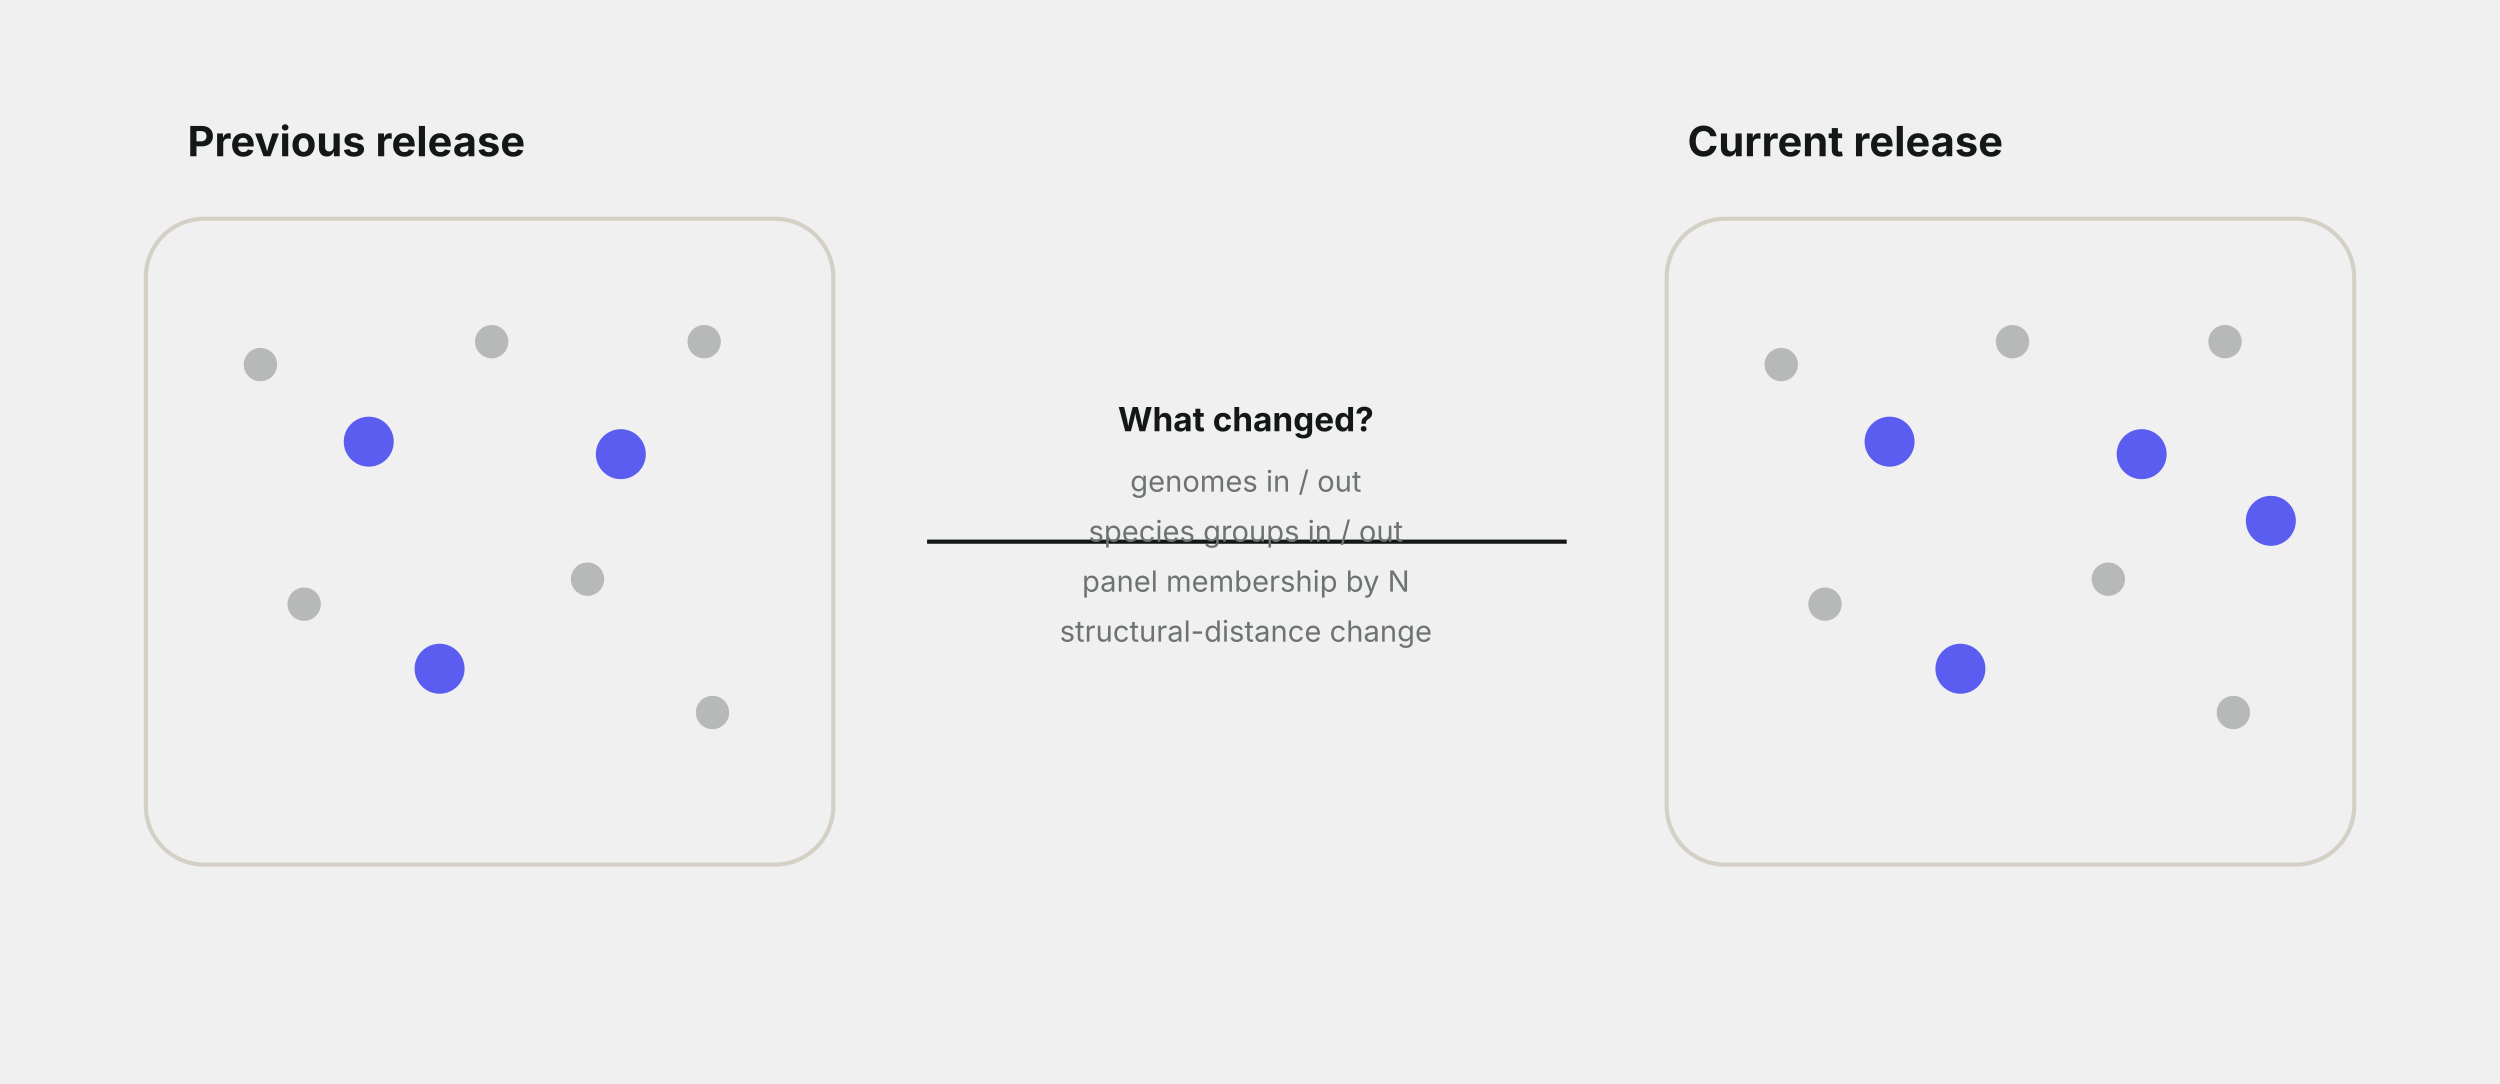
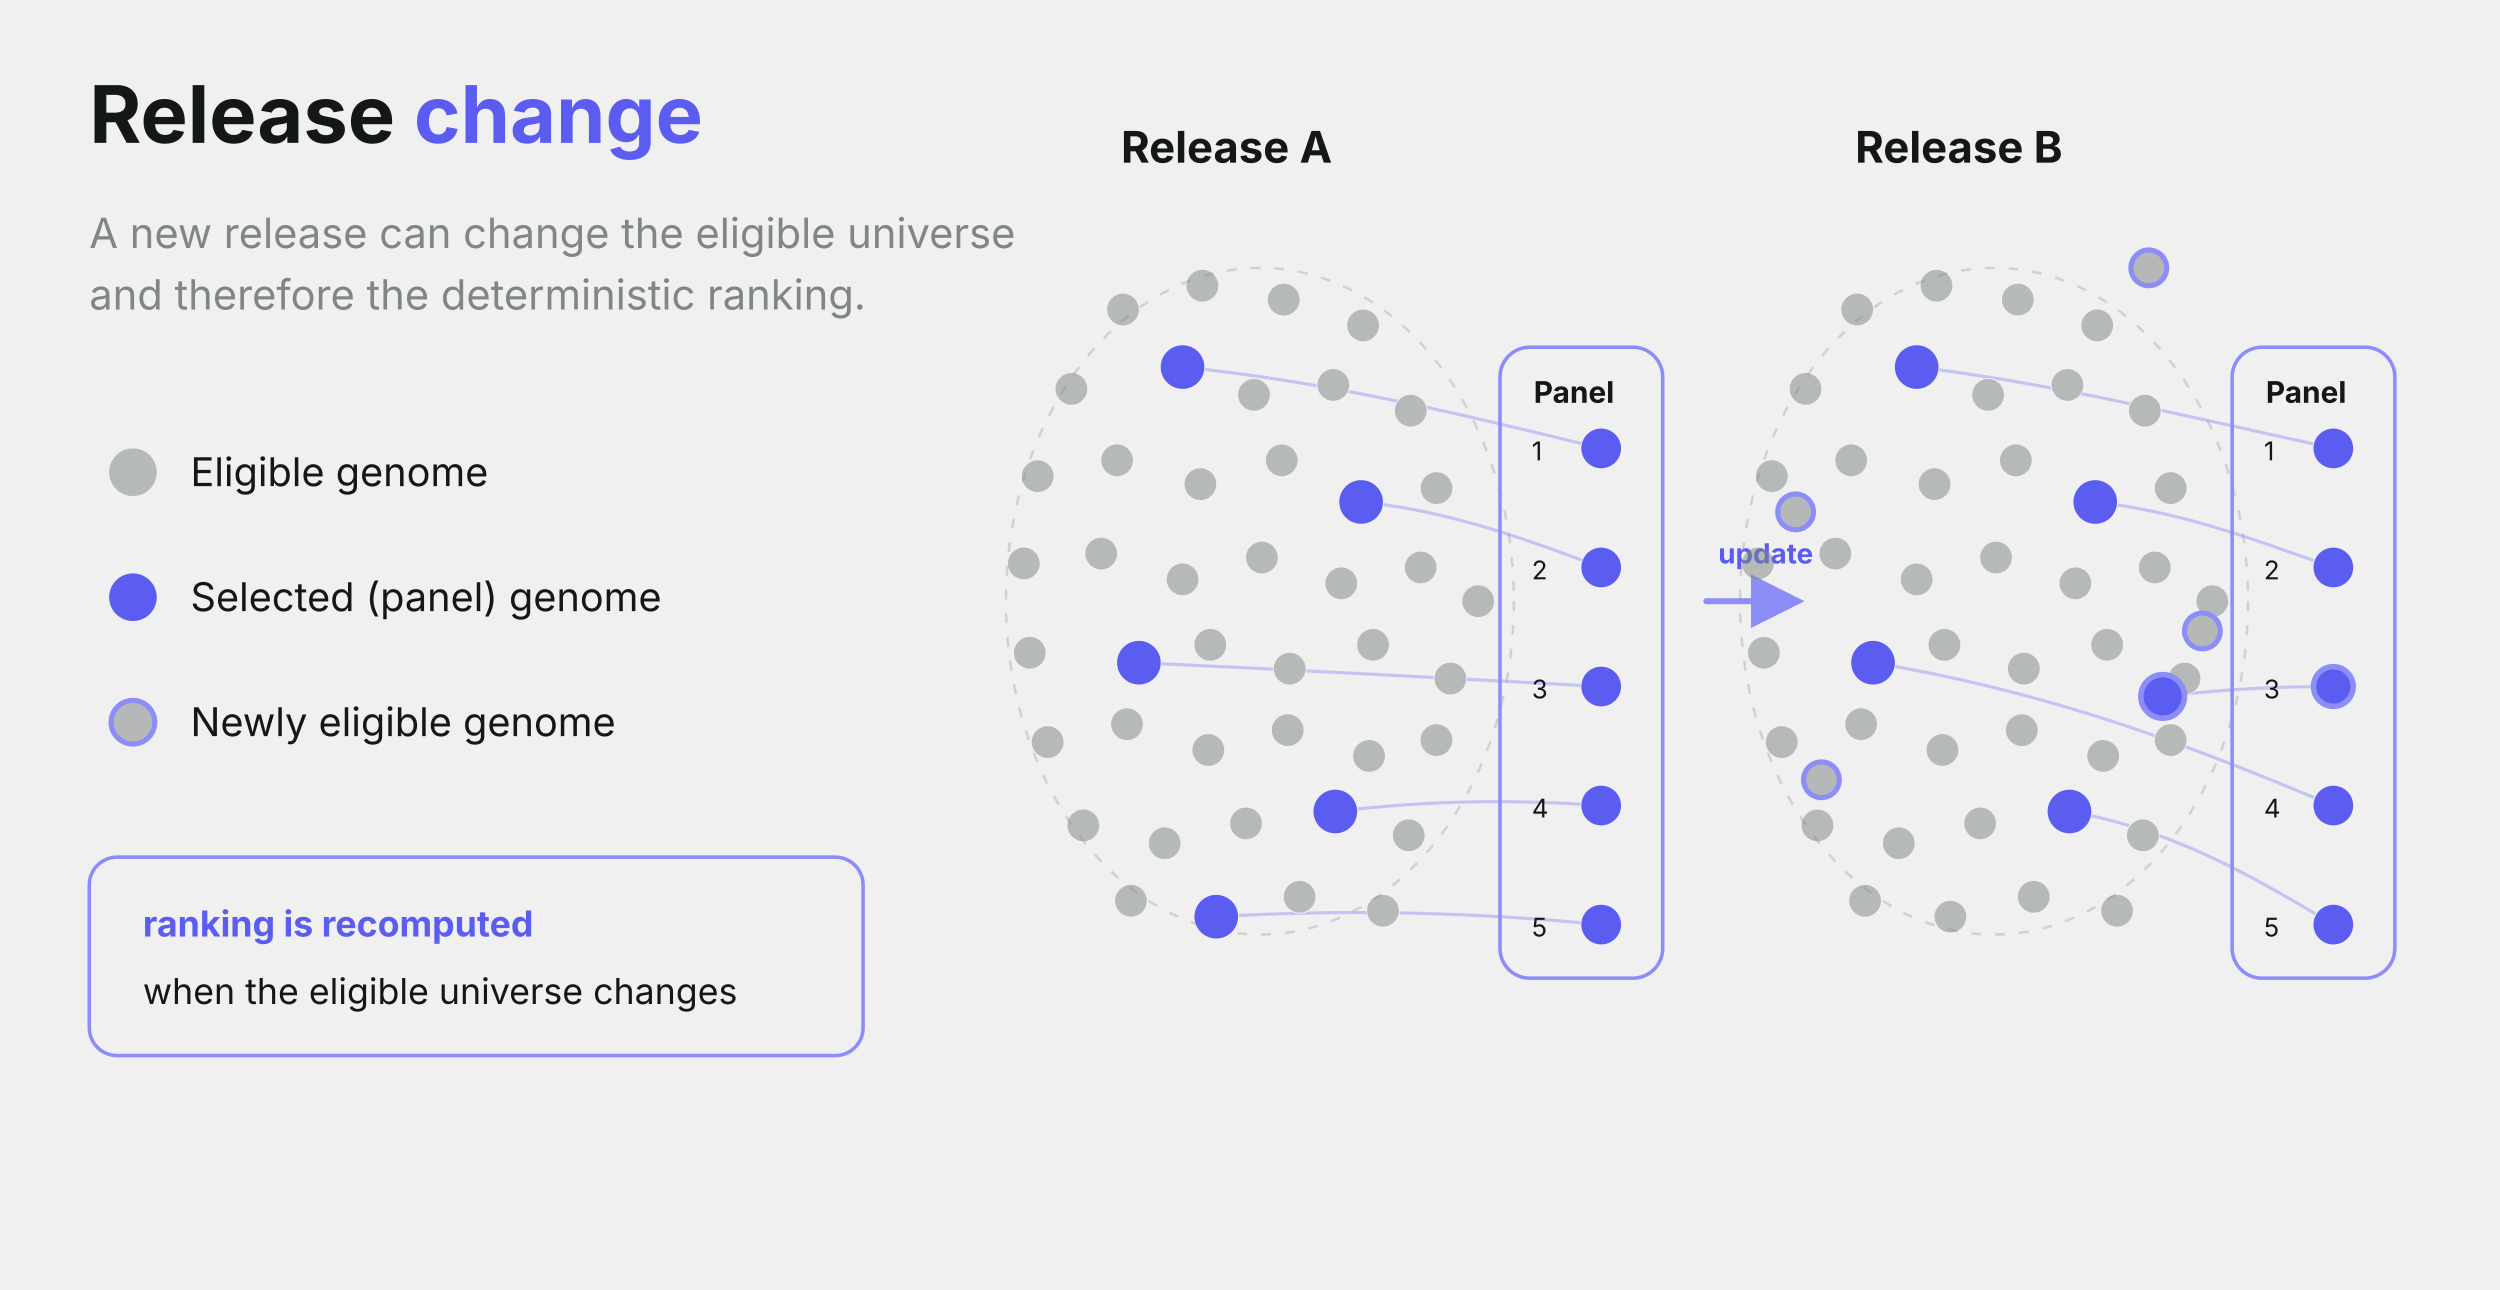
- <svg xmlns="http://www.w3.org/2000/svg" viewBox="0 0 1200 520" role="img" aria-labelledby="title desc">
-   <g font-family="Inter,Segoe UI,sans-serif">
-     <text x="90" y="75" fill="#141717" font-size="20" font-weight="700">
-       Previous release
+ <svg xmlns="http://www.w3.org/2000/svg" viewBox="0 0 1260 650" role="img" aria-labelledby="title desc">
+   <defs>
+     <style>
+       .primary {
+         fill: #141717;
+         font-family: Inter, "Segoe UI", sans-serif;
+       }
+ 
+       .secondary {
+         fill: #7f8683;
+         font-family: Inter, "Segoe UI", sans-serif;
+       }
+ 
+       .eligible {
+         fill: #7f8683;
+         opacity: .52;
+       }
+ 
+       .selected {
+         fill: #5b5cf0;
+       }
+ 
+       .new-eligible {
+         fill: #7f8683;
+         fill-opacity: .52;
+         stroke: #8d8df8;
+         stroke-width: 2.6;
+       }
+ 
+       .new-selected {
+         fill: #5b5cf0;
+         stroke: #8d8df8;
+         stroke-width: 2.8;
+       }
+ 
+       .guide {
+         fill: none;
+         stroke: #8d8df8;
+         stroke-width: 1.6;
+         stroke-linecap: round;
+         opacity: .45;
+       }
+ 
+       .boundary {
+         fill: none;
+         stroke: #7f8683;
+         stroke-width: 1.3;
+         stroke-dasharray: 5 7;
+         opacity: .28;
+       }
+ 
+       .panel-box {
+         fill: none;
+         stroke: #8d8df8;
+         stroke-width: 1.8;
+       }
+     </style>
+     <marker id="arrowhead" markerWidth="9" markerHeight="9" refX="7.5" refY="4.5" orient="auto">
+       <path d="M0 0 L9 4.5 L0 9 Z" fill="#8d8df8" />
+     </marker>
+     <mask id="hide-lines-under-points" maskUnits="userSpaceOnUse" maskContentUnits="userSpaceOnUse" x="0" y="0" width="1260" height="650" style="mask-type:luminance">
+       <rect x="0" y="0" width="1260" height="650" fill="white" />
+       <g fill="black">
+         <circle cx="566" cy="156" r="8.5" />
+         <circle cx="606" cy="144" r="8.5" />
+         <circle cx="647" cy="151" r="8.5" />
+         <circle cx="687" cy="164" r="8.5" />
+         <circle cx="540" cy="196" r="8.5" />
+         <circle cx="596" cy="185" r="11.5" />
+         <circle cx="632" cy="199" r="8.5" />
+         <circle cx="672" cy="194" r="8.5" />
+         <circle cx="711" cy="207" r="8.5" />
+         <circle cx="523" cy="240" r="8.5" />
+         <circle cx="563" cy="232" r="8.5" />
+         <circle cx="605" cy="244" r="8.5" />
+         <circle cx="646" cy="232" r="8.5" />
+         <circle cx="686" cy="253" r="11.5" />
+         <circle cx="724" cy="246" r="8.5" />
+         <circle cx="516" cy="284" r="8.5" />
+         <circle cx="555" cy="279" r="8.5" />
+         <circle cx="596" cy="292" r="8.5" />
+         <circle cx="636" cy="281" r="8.5" />
+         <circle cx="676" cy="294" r="8.5" />
+         <circle cx="716" cy="286" r="8.5" />
+         <circle cx="745" cy="303" r="8.5" />
+         <circle cx="519" cy="329" r="8.5" />
+         <circle cx="574" cy="334" r="11.5" />
+         <circle cx="610" cy="325" r="8.5" />
+         <circle cx="650" cy="337" r="8.5" />
+         <circle cx="692" cy="325" r="8.5" />
+         <circle cx="731" cy="342" r="8.5" />
+         <circle cx="528" cy="374" r="8.5" />
+         <circle cx="568" cy="365" r="8.5" />
+         <circle cx="609" cy="378" r="8.5" />
+         <circle cx="649" cy="368" r="8.5" />
+         <circle cx="690" cy="381" r="8.5" />
+         <circle cx="724" cy="373" r="8.5" />
+         <circle cx="546" cy="416" r="8.5" />
+         <circle cx="587" cy="425" r="8.5" />
+         <circle cx="628" cy="415" r="8.5" />
+         <circle cx="673" cy="409" r="11.5" />
+         <circle cx="710" cy="421" r="8.5" />
+         <circle cx="570" cy="454" r="8.5" />
+         <circle cx="613" cy="462" r="11.5" />
+         <circle cx="655" cy="452" r="8.5" />
+         <circle cx="697" cy="459" r="8.5" />
+         <circle cx="807" cy="226" r="10.5" />
+         <circle cx="807" cy="286" r="10.5" />
+         <circle cx="807" cy="346" r="10.5" />
+         <circle cx="807" cy="406" r="10.5" />
+         <circle cx="807" cy="466" r="10.5" />
+         <circle cx="936" cy="156" r="8.5" />
+         <circle cx="976" cy="144" r="8.5" />
+         <circle cx="1017" cy="151" r="8.5" />
+         <circle cx="1057" cy="164" r="8.5" />
+         <circle cx="910" cy="196" r="8.5" />
+         <circle cx="966" cy="185" r="11.5" />
+         <circle cx="1002" cy="199" r="8.5" />
+         <circle cx="1042" cy="194" r="8.5" />
+         <circle cx="1081" cy="207" r="8.5" />
+         <circle cx="893" cy="240" r="8.5" />
+         <circle cx="933" cy="232" r="8.5" />
+         <circle cx="975" cy="244" r="8.5" />
+         <circle cx="1016" cy="232" r="8.5" />
+         <circle cx="1056" cy="253" r="11.5" />
+         <circle cx="1094" cy="246" r="8.5" />
+         <circle cx="886" cy="284" r="8.5" />
+         <circle cx="925" cy="279" r="8.5" />
+         <circle cx="966" cy="292" r="8.5" />
+         <circle cx="1006" cy="281" r="8.5" />
+         <circle cx="1046" cy="294" r="8.5" />
+         <circle cx="1086" cy="286" r="8.5" />
+         <circle cx="1115" cy="303" r="8.5" />
+         <circle cx="889" cy="329" r="8.5" />
+         <circle cx="944" cy="334" r="11.5" />
+         <circle cx="980" cy="325" r="8.5" />
+         <circle cx="1020" cy="337" r="8.5" />
+         <circle cx="1062" cy="325" r="8.5" />
+         <circle cx="1101" cy="342" r="8.5" />
+         <circle cx="898" cy="374" r="8.5" />
+         <circle cx="938" cy="365" r="8.5" />
+         <circle cx="979" cy="378" r="8.5" />
+         <circle cx="1019" cy="368" r="8.5" />
+         <circle cx="1060" cy="381" r="8.5" />
+         <circle cx="1094" cy="373" r="8.5" />
+         <circle cx="916" cy="416" r="8.5" />
+         <circle cx="957" cy="425" r="8.5" />
+         <circle cx="998" cy="415" r="8.5" />
+         <circle cx="1043" cy="409" r="11.5" />
+         <circle cx="1080" cy="421" r="8.5" />
+         <circle cx="940" cy="454" r="8.5" />
+         <circle cx="983" cy="462" r="8.5" />
+         <circle cx="1025" cy="452" r="8.5" />
+         <circle cx="1067" cy="459" r="8.5" />
+         <circle cx="1083" cy="135" r="10" />
+         <circle cx="905" cy="258" r="10" />
+         <circle cx="1110" cy="318" r="10" />
+         <circle cx="918" cy="393" r="10" />
+         <circle cx="1090" cy="351" r="12" />
+         <circle cx="1176" cy="226" r="10.5" />
+         <circle cx="1176" cy="286" r="10.5" />
+         <circle cx="1176" cy="346" r="11.5" />
+         <circle cx="1176" cy="406" r="10.5" />
+         <circle cx="1176" cy="466" r="10.5" />
+       </g>
+     </mask>
+   </defs>
+   <text x="45" y="72" class="primary" font-size="40" font-weight="700">
+     Release
+     <tspan fill="#5b5cf0"> change</tspan>
+   </text>
+   <text x="45" y="125" class="secondary" font-size="21">
+     A new release can change the eligible universe
+   </text>
+   <text x="45" y="156" class="secondary" font-size="21">
+     and therefore the deterministic ranking.
+   </text>
+   <circle cx="67" cy="238" r="12" class="eligible" />
+   <text x="96" y="245" class="primary" font-size="20">
+     Eligible genome
+   </text>
+   <circle cx="67" cy="301" r="12" class="selected" />
+   <text x="96" y="308" class="primary" font-size="20">
+     Selected (panel) genome
+   </text>
+   <circle cx="67" cy="364" r="11" class="new-eligible" />
+   <text x="96" y="371" class="primary" font-size="20">
+     Newly eligible genome
+   </text>
+   <rect x="45" y="432" width="390" height="100" rx="14" fill="none" stroke="#8d8df8" stroke-width="1.8" />
+   <text x="72" y="472" fill="#5b5cf0" font-family="Inter, 'Segoe UI', sans-serif" font-size="18" font-weight="700">
+     ranking is recomputed
+   </text>
+   <text x="72" y="506" class="primary" font-size="18">
+     when the eligible universe changes
+   </text>
+   <text x="565" y="82" class="primary" font-size="22" font-weight="700">
+     Release A
+   </text>
+   <ellipse cx="635" cy="303" rx="128" ry="168" class="boundary" />
+   <g mask="url(#hide-lines-under-points)">
+     <path d="M596 185 C665 192 730 207 807 226" class="guide" />
+     <path d="M686 253 C727 257 765 270 807 286" class="guide" />
+     <path d="M574 334 C660 338 733 342 807 346" class="guide" />
+     <path d="M673 409 C723 403 765 403 807 406" class="guide" />
+     <path d="M613 462 C682 458 745 460 807 466" class="guide" />
+   </g>
+   <g>
+     <circle cx="566" cy="156" r="8" class="eligible" />
+     <circle cx="606" cy="144" r="8" class="eligible" />
+     <circle cx="647" cy="151" r="8" class="eligible" />
+     <circle cx="687" cy="164" r="8" class="eligible" />
+     <circle cx="540" cy="196" r="8" class="eligible" />
+     <circle cx="596" cy="185" r="11" class="selected" />
+     <circle cx="632" cy="199" r="8" class="eligible" />
+     <circle cx="672" cy="194" r="8" class="eligible" />
+     <circle cx="711" cy="207" r="8" class="eligible" />
+     <circle cx="523" cy="240" r="8" class="eligible" />
+     <circle cx="563" cy="232" r="8" class="eligible" />
+     <circle cx="605" cy="244" r="8" class="eligible" />
+     <circle cx="646" cy="232" r="8" class="eligible" />
+     <circle cx="686" cy="253" r="11" class="selected" />
+     <circle cx="724" cy="246" r="8" class="eligible" />
+     <circle cx="516" cy="284" r="8" class="eligible" />
+     <circle cx="555" cy="279" r="8" class="eligible" />
+     <circle cx="596" cy="292" r="8" class="eligible" />
+     <circle cx="636" cy="281" r="8" class="eligible" />
+     <circle cx="676" cy="294" r="8" class="eligible" />
+     <circle cx="716" cy="286" r="8" class="eligible" />
+     <circle cx="745" cy="303" r="8" class="eligible" />
+     <circle cx="519" cy="329" r="8" class="eligible" />
+     <circle cx="574" cy="334" r="11" class="selected" />
+     <circle cx="610" cy="325" r="8" class="eligible" />
+     <circle cx="650" cy="337" r="8" class="eligible" />
+     <circle cx="692" cy="325" r="8" class="eligible" />
+     <circle cx="731" cy="342" r="8" class="eligible" />
+     <circle cx="528" cy="374" r="8" class="eligible" />
+     <circle cx="568" cy="365" r="8" class="eligible" />
+     <circle cx="609" cy="378" r="8" class="eligible" />
+     <circle cx="649" cy="368" r="8" class="eligible" />
+     <circle cx="690" cy="381" r="8" class="eligible" />
+     <circle cx="724" cy="373" r="8" class="eligible" />
+     <circle cx="546" cy="416" r="8" class="eligible" />
+     <circle cx="587" cy="425" r="8" class="eligible" />
+     <circle cx="628" cy="415" r="8" class="eligible" />
+     <circle cx="673" cy="409" r="11" class="selected" />
+     <circle cx="710" cy="421" r="8" class="eligible" />
+     <circle cx="570" cy="454" r="8" class="eligible" />
+     <circle cx="613" cy="462" r="11" class="selected" />
+     <circle cx="655" cy="452" r="8" class="eligible" />
+     <circle cx="697" cy="459" r="8" class="eligible" />
+   </g>
+   <g>
+     <rect x="756" y="175" width="82" height="318" rx="15" class="panel-box" />
+     <text x="773" y="203" class="primary" font-size="15" font-weight="700">
+       Panel
    </text>
-     <text x="810" y="75" fill="#141717" font-size="20" font-weight="700">
-       Current release
+     <text x="772" y="232" class="primary" font-size="13">1</text>
+     <circle cx="807" cy="226" r="10" class="selected" />
+     <text x="772" y="292" class="primary" font-size="13">2</text>
+     <circle cx="807" cy="286" r="10" class="selected" />
+     <text x="772" y="352" class="primary" font-size="13">3</text>
+     <circle cx="807" cy="346" r="10" class="selected" />
+     <text x="772" y="412" class="primary" font-size="13">4</text>
+     <circle cx="807" cy="406" r="10" class="selected" />
+     <text x="772" y="472" class="primary" font-size="13">5</text>
+     <circle cx="807" cy="466" r="10" class="selected" />
+   </g>
+   <line x1="860" y1="303" x2="905" y2="303" stroke="#8d8df8" stroke-width="3" stroke-linecap="round" marker-end="url(#arrowhead)" />
+   <text x="866" y="284" fill="#5b5cf0" font-family="Inter, 'Segoe UI', sans-serif" font-size="14" font-weight="700">
+     update
+   </text>
+   <text x="935" y="82" class="primary" font-size="22" font-weight="700">
+     Release B
+   </text>
+   <ellipse cx="1005" cy="303" rx="128" ry="168" class="boundary" />
+   <g mask="url(#hide-lines-under-points)">
+     <path d="M966 185 C1032 193 1090 207 1176 226" class="guide" />
+     <path d="M1056 253 C1100 258 1136 272 1176 286" class="guide" />
+     <path d="M1090 351 C1124 347 1150 346 1176 346" class="guide" />
+     <path d="M944 334 C1040 350 1111 379 1176 406" class="guide" />
+     <path d="M1043 409 C1095 418 1136 442 1176 466" class="guide" />
+   </g>
+   <g>
+     <circle cx="936" cy="156" r="8" class="eligible" />
+     <circle cx="976" cy="144" r="8" class="eligible" />
+     <circle cx="1017" cy="151" r="8" class="eligible" />
+     <circle cx="1057" cy="164" r="8" class="eligible" />
+     <circle cx="910" cy="196" r="8" class="eligible" />
+     <circle cx="966" cy="185" r="11" class="selected" />
+     <circle cx="1002" cy="199" r="8" class="eligible" />
+     <circle cx="1042" cy="194" r="8" class="eligible" />
+     <circle cx="1081" cy="207" r="8" class="eligible" />
+     <circle cx="893" cy="240" r="8" class="eligible" />
+     <circle cx="933" cy="232" r="8" class="eligible" />
+     <circle cx="975" cy="244" r="8" class="eligible" />
+     <circle cx="1016" cy="232" r="8" class="eligible" />
+     <circle cx="1056" cy="253" r="11" class="selected" />
+     <circle cx="1094" cy="246" r="8" class="eligible" />
+     <circle cx="886" cy="284" r="8" class="eligible" />
+     <circle cx="925" cy="279" r="8" class="eligible" />
+     <circle cx="966" cy="292" r="8" class="eligible" />
+     <circle cx="1006" cy="281" r="8" class="eligible" />
+     <circle cx="1046" cy="294" r="8" class="eligible" />
+     <circle cx="1086" cy="286" r="8" class="eligible" />
+     <circle cx="1115" cy="303" r="8" class="eligible" />
+     <circle cx="889" cy="329" r="8" class="eligible" />
+     <circle cx="944" cy="334" r="11" class="selected" />
+     <circle cx="980" cy="325" r="8" class="eligible" />
+     <circle cx="1020" cy="337" r="8" class="eligible" />
+     <circle cx="1062" cy="325" r="8" class="eligible" />
+     <circle cx="1101" cy="342" r="8" class="eligible" />
+     <circle cx="898" cy="374" r="8" class="eligible" />
+     <circle cx="938" cy="365" r="8" class="eligible" />
+     <circle cx="979" cy="378" r="8" class="eligible" />
+     <circle cx="1019" cy="368" r="8" class="eligible" />
+     <circle cx="1060" cy="381" r="8" class="eligible" />
+     <circle cx="1094" cy="373" r="8" class="eligible" />
+     <circle cx="916" cy="416" r="8" class="eligible" />
+     <circle cx="957" cy="425" r="8" class="eligible" />
+     <circle cx="998" cy="415" r="8" class="eligible" />
+     <circle cx="1043" cy="409" r="11" class="selected" />
+     <circle cx="1080" cy="421" r="8" class="eligible" />
+     <circle cx="940" cy="454" r="8" class="eligible" />
+     <circle cx="983" cy="462" r="8" class="eligible" />
+     <circle cx="1025" cy="452" r="8" class="eligible" />
+     <circle cx="1067" cy="459" r="8" class="eligible" />
+     <circle cx="1083" cy="135" r="9" class="new-eligible" />
+     <circle cx="905" cy="258" r="9" class="new-eligible" />
+     <circle cx="1110" cy="318" r="9" class="new-eligible" />
+     <circle cx="918" cy="393" r="9" class="new-eligible" />
+     <circle cx="1090" cy="351" r="11" class="new-selected" />
+   </g>
+   <g>
+     <rect x="1125" y="175" width="82" height="318" rx="15" class="panel-box" />
+     <text x="1142" y="203" class="primary" font-size="15" font-weight="700">
+       Panel
    </text>
-   </g>
-   <g fill="none" stroke="#d4d0c6" stroke-width="2">
-     <rect x="70" y="105" width="330" height="310" rx="28" />
-     <rect x="800" y="105" width="330" height="310" rx="28" />
-   </g>
-   <g fill="#8b918f" opacity=".58">
-     <circle cx="125" cy="175" r="8" />
-     <circle cx="177" cy="212" r="8" />
-     <circle cx="236" cy="164" r="8" />
-     <circle cx="298" cy="218" r="8" />
-     <circle cx="338" cy="164" r="8" />
-     <circle cx="146" cy="290" r="8" />
-     <circle cx="211" cy="321" r="8" />
-     <circle cx="282" cy="278" r="8" />
-     <circle cx="342" cy="342" r="8" />
-     <circle cx="855" cy="175" r="8" />
-     <circle cx="907" cy="212" r="8" />
-     <circle cx="966" cy="164" r="8" />
-     <circle cx="1028" cy="218" r="8" />
-     <circle cx="1068" cy="164" r="8" />
-     <circle cx="876" cy="290" r="8" />
-     <circle cx="941" cy="321" r="8" />
-     <circle cx="1012" cy="278" r="8" />
-     <circle cx="1072" cy="342" r="8" />
-   </g>
-   <g fill="#5b5cf0">
-     <circle cx="177" cy="212" r="12" />
-     <circle cx="298" cy="218" r="12" />
-     <circle cx="211" cy="321" r="12" />
-     <circle cx="907" cy="212" r="12" />
-     <circle cx="1028" cy="218" r="12" />
-     <circle cx="941" cy="321" r="12" />
-     <circle cx="1090" cy="250" r="12" />
-   </g>
-   <g stroke="#141717" stroke-width="2" fill="none">
-     <path d="M445 260 L752 260" />
-   </g>
-   <g font-family="Inter,Segoe UI,sans-serif" text-anchor="middle">
-     <text x="598" y="207" fill="#141717" font-size="16" font-weight="700">
-       What changed?
-     </text>
-     <text x="598" y="236" fill="#6d7371" font-size="14">
-       genomes in / out
-     </text>
-     <text x="598" y="260" fill="#6d7371" font-size="14">
-       species groups in / out
-     </text>
-     <text x="598" y="284" fill="#6d7371" font-size="14">
-       panel membership by N
-     </text>
-     <text x="598" y="308" fill="#6d7371" font-size="14">
-       structural-distance change
-     </text>
+     <text x="1141" y="232" class="primary" font-size="13">1</text>
+     <circle cx="1176" cy="226" r="10" class="selected" />
+     <text x="1141" y="292" class="primary" font-size="13">2</text>
+     <circle cx="1176" cy="286" r="10" class="selected" />
+     <text x="1141" y="352" class="primary" font-size="13">3</text>
+     <circle cx="1176" cy="346" r="10" class="new-selected" />
+     <text x="1141" y="412" class="primary" font-size="13">4</text>
+     <circle cx="1176" cy="406" r="10" class="selected" />
+     <text x="1141" y="472" class="primary" font-size="13">5</text>
+     <circle cx="1176" cy="466" r="10" class="selected" />
  </g>
</svg>
